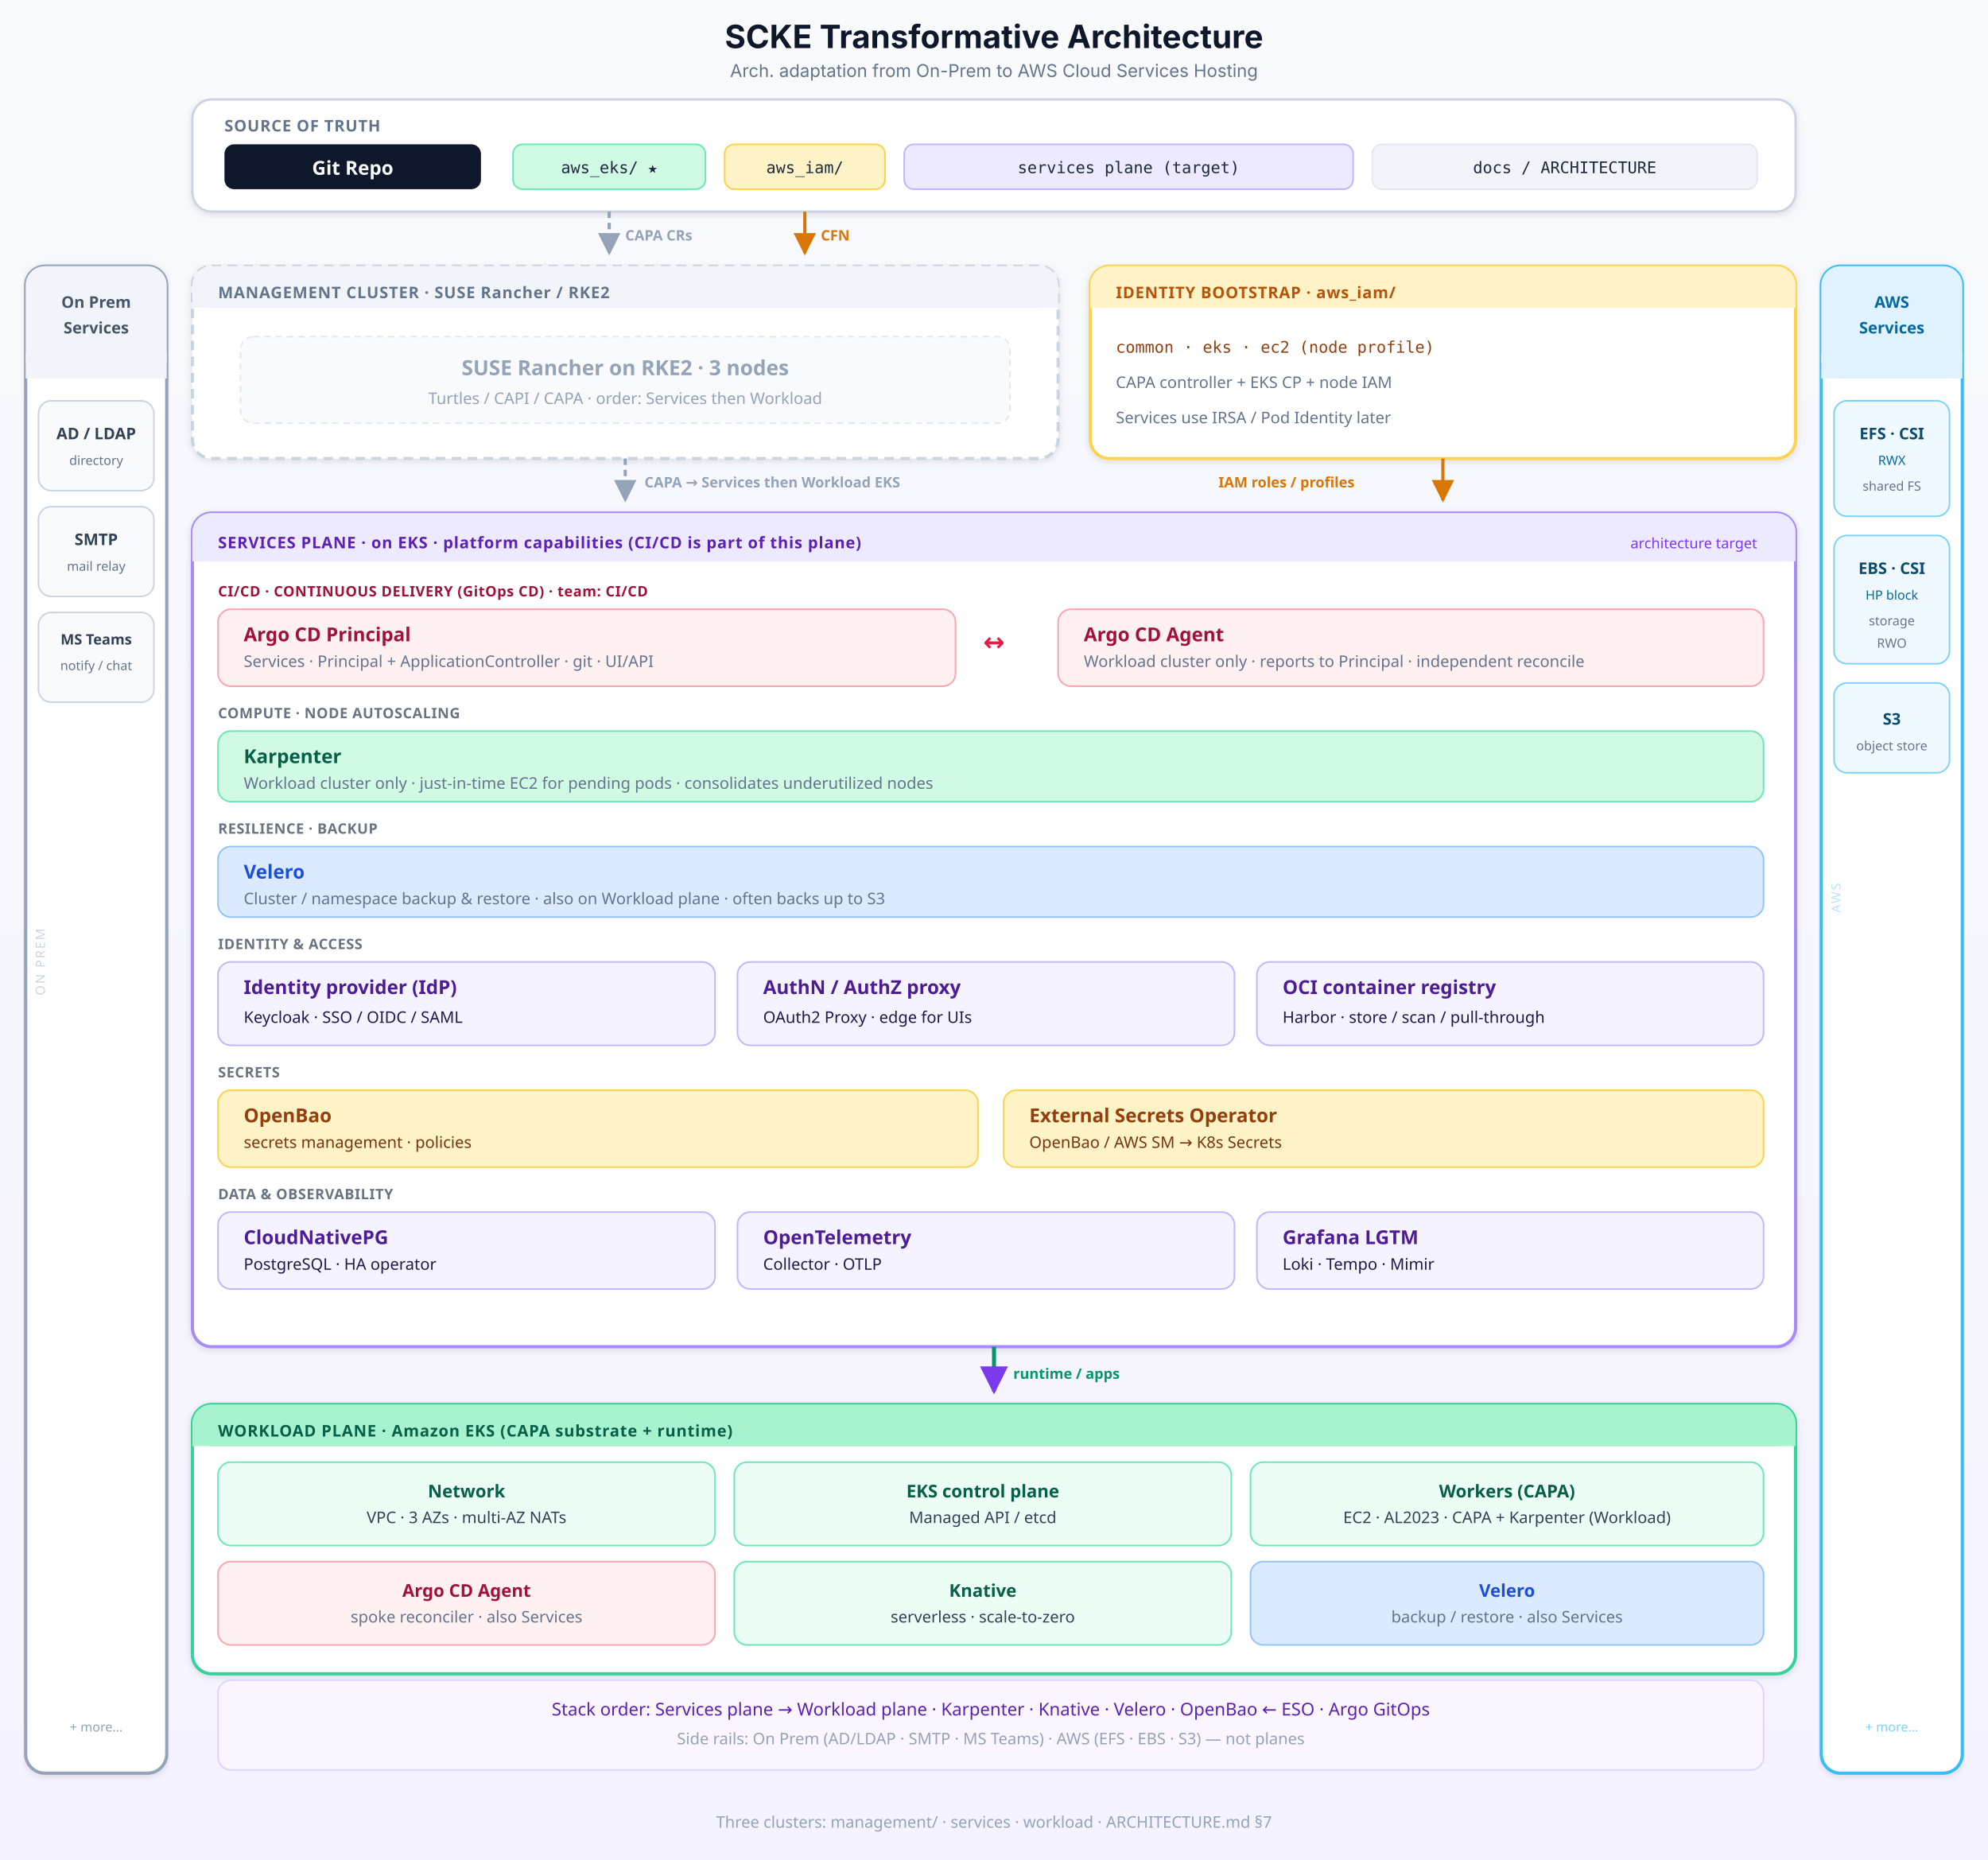
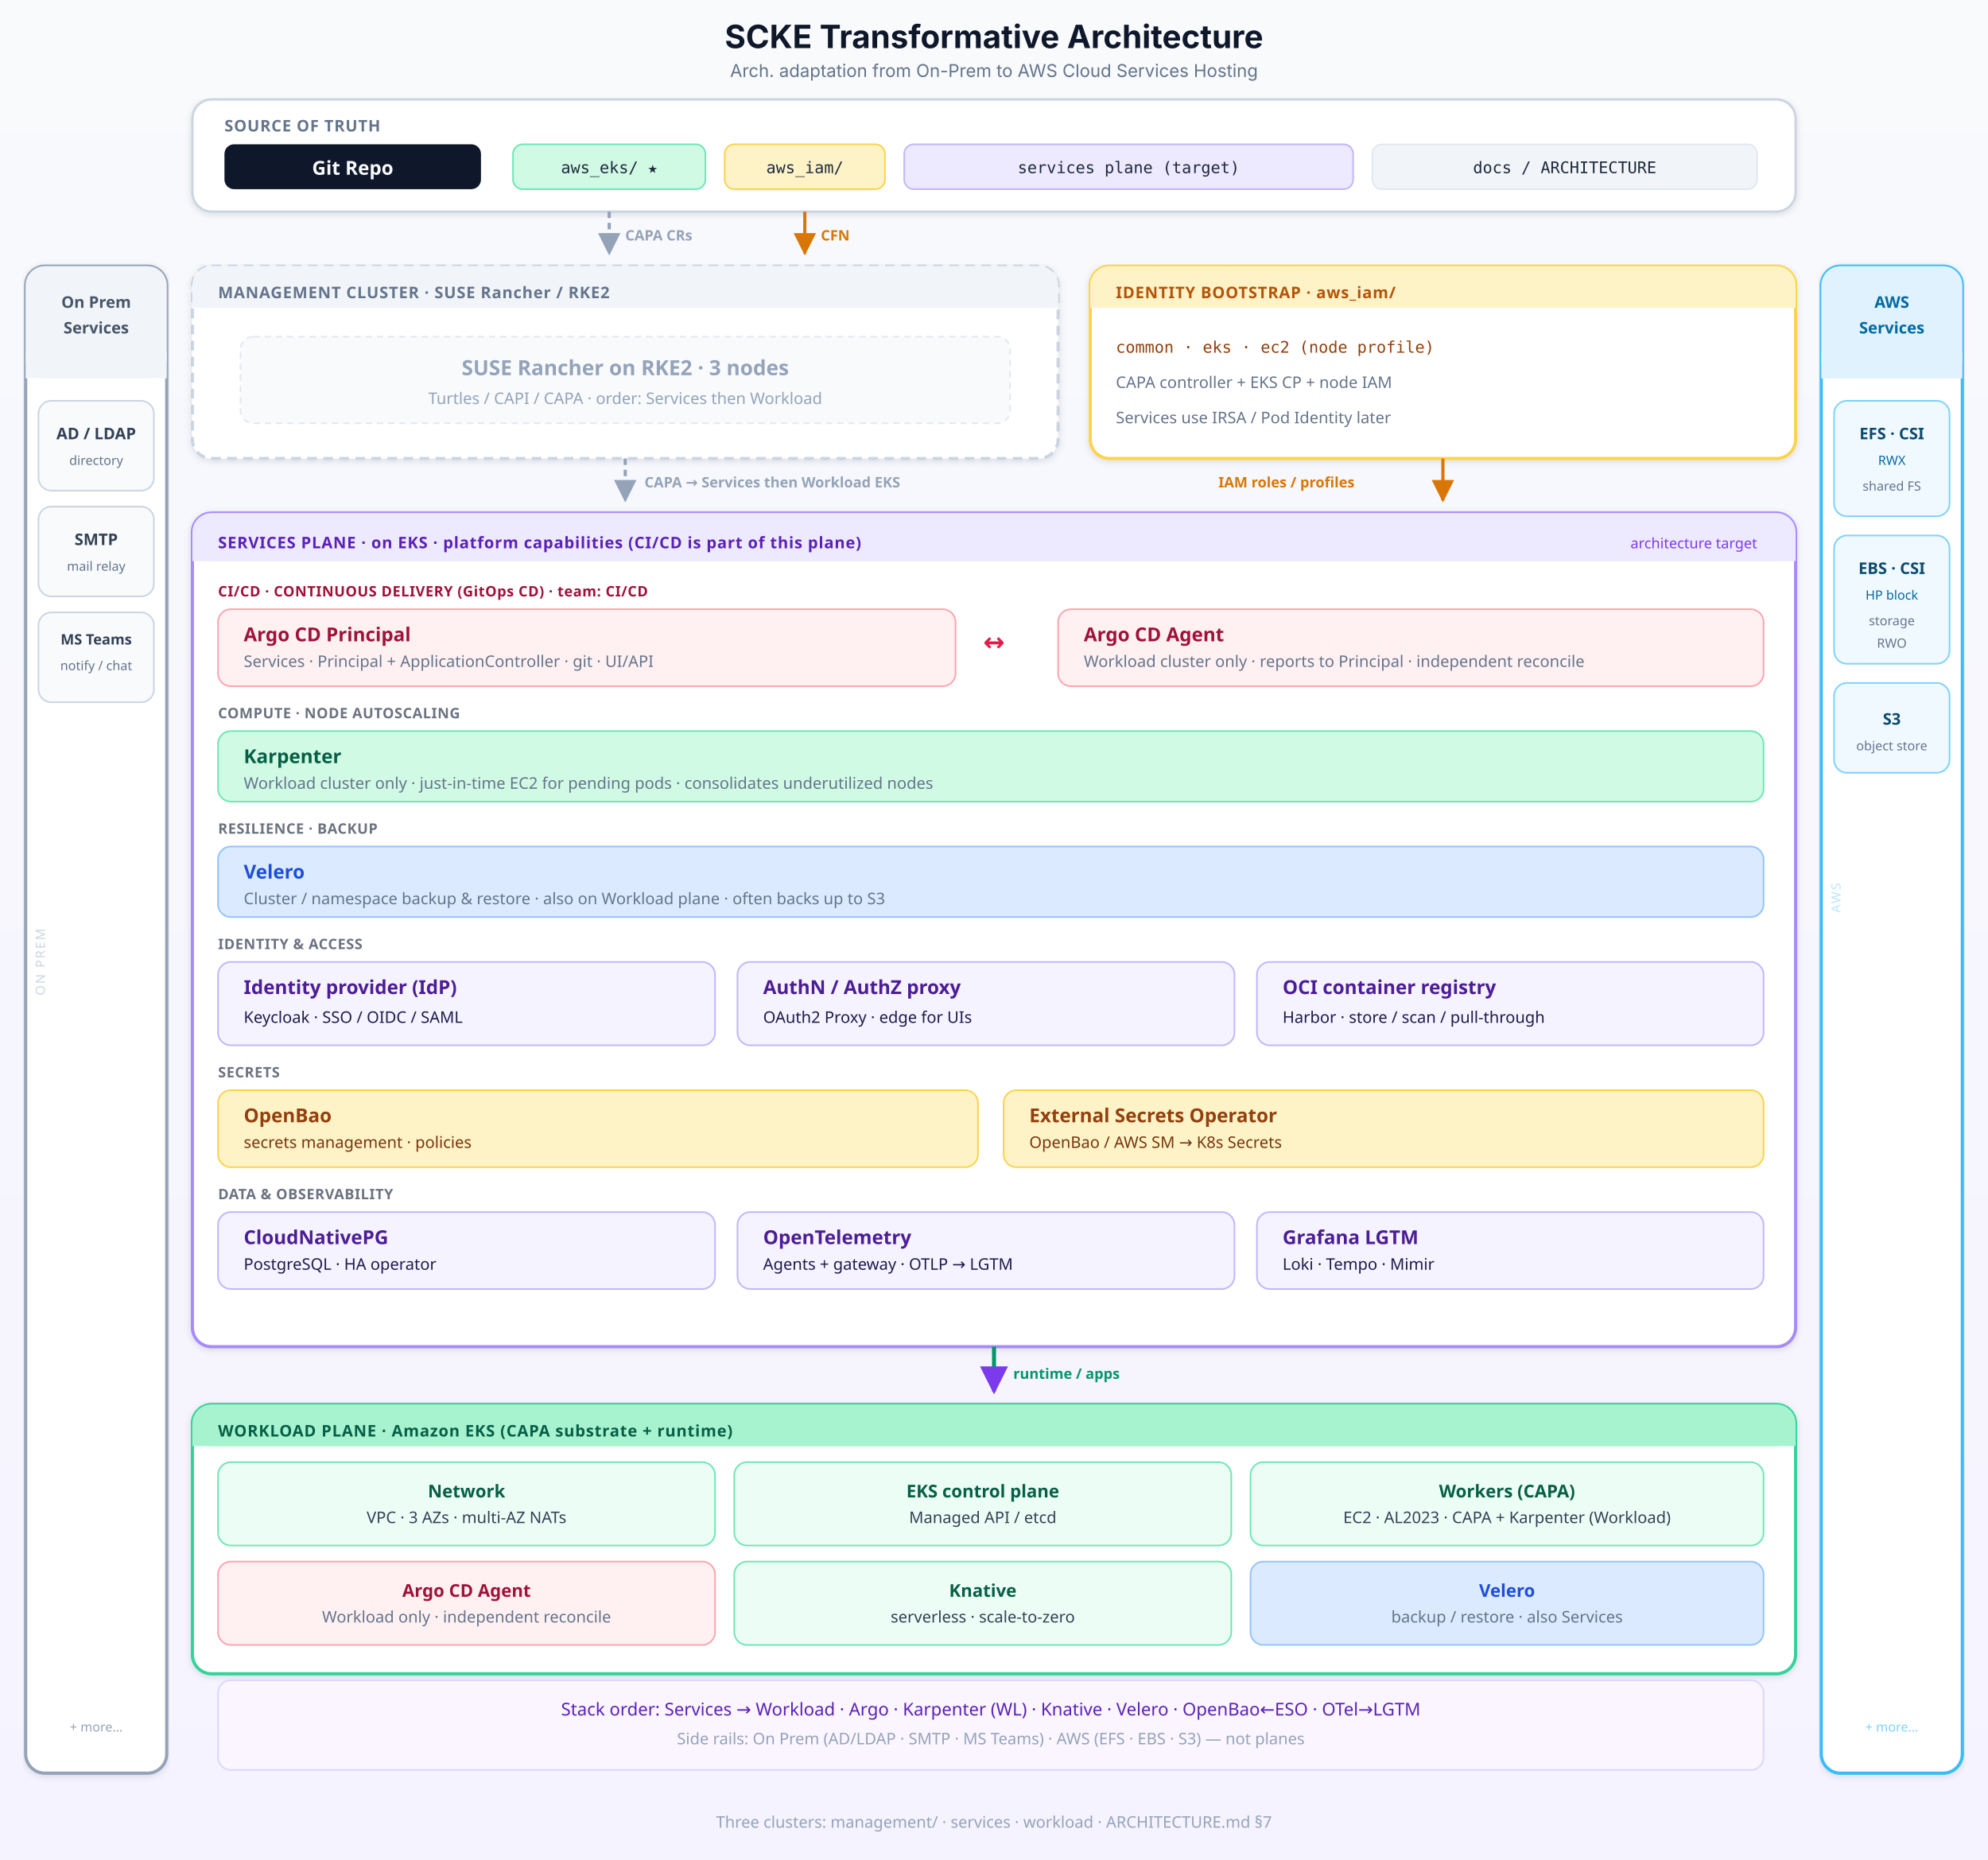
<svg xmlns="http://www.w3.org/2000/svg" viewBox="0 0 1240 1160" width="1240" height="1160" role="img" aria-labelledby="title desc">
  <defs>
    <marker id="arrow-amber" viewBox="0 0 10 10" refX="9" refY="5" markerWidth="7" markerHeight="7" orient="auto-start-reverse">
      <path d="M 0 0 L 10 5 L 0 10 z" fill="#d97706" />
    </marker>
    <marker id="arrow-violet" viewBox="0 0 10 10" refX="9" refY="5" markerWidth="7" markerHeight="7" orient="auto-start-reverse">
      <path d="M 0 0 L 10 5 L 0 10 z" fill="#7c3aed" />
    </marker>
    <marker id="arrow-slate" viewBox="0 0 10 10" refX="9" refY="5" markerWidth="7" markerHeight="7" orient="auto-start-reverse">
      <path d="M 0 0 L 10 5 L 0 10 z" fill="#94a3b8" />
    </marker>
    <filter id="shadow" x="-2%" y="-2%" width="104%" height="108%">
      <feDropShadow dx="0" dy="1" stdDeviation="2" flood-color="#0f172a" flood-opacity="0.12" />
    </filter>
    <linearGradient id="bg" x1="0" y1="0" x2="0" y2="1">
      <stop offset="0%" stop-color="#f8fafc" />
      <stop offset="100%" stop-color="#f5f3ff" />
    </linearGradient>
  </defs>
  <rect width="1240" height="1160" fill="url(#bg)" />
  <text x="620" y="30" text-anchor="middle" font-family="system-ui, -apple-system, Segoe UI, sans-serif" font-size="20" font-weight="700" fill="#0f172a">SCKE Transformative Architecture</text>
  <text x="620" y="48" text-anchor="middle" font-family="system-ui, -apple-system, Segoe UI, sans-serif" font-size="11" fill="#64748b">Arch. adaptation from On-Prem to AWS Cloud Services Hosting</text>
  <g filter="url(#shadow)">
    <rect x="120" y="62" width="1000" height="70" rx="12" fill="#ffffff" stroke="#cbd5e1" stroke-width="1.5" />
  </g>
  <text x="140" y="82" font-family="system-ui, sans-serif" font-size="10" font-weight="700" fill="#64748b" letter-spacing="0.04em">SOURCE OF TRUTH</text>
  <rect x="140" y="90" width="160" height="28" rx="6" fill="#0f172a" />
  <text x="220" y="109" text-anchor="middle" font-family="system-ui, sans-serif" font-size="12" font-weight="600" fill="#f8fafc">Git Repo</text>
  <g font-family="ui-monospace, Menlo, monospace" font-size="10" fill="#1e293b">
    <rect x="320" y="90" width="120" height="28" rx="6" fill="#d1fae5" stroke="#6ee7b7" />
    <text x="380" y="108" text-anchor="middle">aws_eks/ ★</text>
    <rect x="452" y="90" width="100" height="28" rx="6" fill="#fef3c7" stroke="#fcd34d" />
    <text x="502" y="108" text-anchor="middle">aws_iam/</text>
    <rect x="564" y="90" width="280" height="28" rx="6" fill="#ede9fe" stroke="#c4b5fd" />
    <text x="704" y="108" text-anchor="middle">services plane (target)</text>
    <rect x="856" y="90" width="240" height="28" rx="6" fill="#f1f5f9" stroke="#e2e8f0" />
    <text x="976" y="108" text-anchor="middle">docs / ARCHITECTURE</text>
  </g>
  <line x1="380" y1="132" x2="380" y2="158" stroke="#94a3b8" stroke-width="2" stroke-dasharray="4 3" marker-end="url(#arrow-slate)" />
  <text x="390" y="150" font-family="system-ui, sans-serif" font-size="9" font-weight="600" fill="#94a3b8">CAPA CRs</text>
  <line x1="502" y1="132" x2="502" y2="158" stroke="#d97706" stroke-width="2" marker-end="url(#arrow-amber)" />
  <text x="512" y="150" font-family="system-ui, sans-serif" font-size="9" font-weight="600" fill="#d97706">CFN</text>
  <g filter="url(#shadow)">
    <rect x="16" y="166" width="88" height="940" rx="12" fill="#ffffff" stroke="#94a3b8" stroke-width="2" />
  </g>
  <rect x="16" y="166" width="88" height="70" rx="12" fill="#f1f5f9" />
  <rect x="16" y="220" width="88" height="16" fill="#f1f5f9" />
  <text x="60" y="192" text-anchor="middle" font-family="system-ui, sans-serif" font-size="10" font-weight="700" fill="#475569">On Prem</text>
  <text x="60" y="208" text-anchor="middle" font-family="system-ui, sans-serif" font-size="10" font-weight="700" fill="#475569">Services</text>
  <text transform="translate(28, 600) rotate(-90)" text-anchor="middle" font-family="system-ui, sans-serif" font-size="8" fill="#cbd5e1" letter-spacing="0.12em">ON PREM</text>
  <rect x="24" y="250" width="72" height="56" rx="8" fill="#f8fafc" stroke="#cbd5e1" />
  <text x="60" y="274" text-anchor="middle" font-family="system-ui, sans-serif" font-size="10" font-weight="700" fill="#334155">AD / LDAP</text>
  <text x="60" y="290" text-anchor="middle" font-family="system-ui, sans-serif" font-size="8" fill="#64748b">directory</text>
  <rect x="24" y="316" width="72" height="56" rx="8" fill="#f8fafc" stroke="#cbd5e1" />
  <text x="60" y="340" text-anchor="middle" font-family="system-ui, sans-serif" font-size="10" font-weight="700" fill="#334155">SMTP</text>
  <text x="60" y="356" text-anchor="middle" font-family="system-ui, sans-serif" font-size="8" fill="#64748b">mail relay</text>
  <rect x="24" y="382" width="72" height="56" rx="8" fill="#f8fafc" stroke="#cbd5e1" />
  <text x="60" y="402" text-anchor="middle" font-family="system-ui, sans-serif" font-size="9" font-weight="700" fill="#334155">MS Teams</text>
  <text x="60" y="418" text-anchor="middle" font-family="system-ui, sans-serif" font-size="8" fill="#64748b">notify / chat</text>
  <text x="60" y="1080" text-anchor="middle" font-family="system-ui, sans-serif" font-size="8" fill="#94a3b8">+ more…</text>
  <g filter="url(#shadow)">
    <rect x="1136" y="166" width="88" height="940" rx="12" fill="#ffffff" stroke="#38bdf8" stroke-width="2" />
  </g>
  <rect x="1136" y="166" width="88" height="70" rx="12" fill="#e0f2fe" />
  <rect x="1136" y="220" width="88" height="16" fill="#e0f2fe" />
  <text x="1180" y="192" text-anchor="middle" font-family="system-ui, sans-serif" font-size="10" font-weight="700" fill="#0369a1">AWS</text>
  <text x="1180" y="208" text-anchor="middle" font-family="system-ui, sans-serif" font-size="10" font-weight="700" fill="#0369a1">Services</text>
  <text transform="translate(1148, 560) rotate(-90)" text-anchor="middle" font-family="system-ui, sans-serif" font-size="8" fill="#bae6fd" letter-spacing="0.12em">AWS</text>
  <rect x="1144" y="250" width="72" height="72" rx="8" fill="#f0f9ff" stroke="#7dd3fc" />
  <text x="1180" y="274" text-anchor="middle" font-family="system-ui, sans-serif" font-size="10" font-weight="700" fill="#0c4a6e">EFS · CSI</text>
  <text x="1180" y="290" text-anchor="middle" font-family="system-ui, sans-serif" font-size="8" fill="#0369a1">RWX</text>
  <text x="1180" y="306" text-anchor="middle" font-family="system-ui, sans-serif" font-size="8" fill="#64748b">shared FS</text>
  <rect x="1144" y="334" width="72" height="80" rx="8" fill="#f0f9ff" stroke="#7dd3fc" />
  <text x="1180" y="358" text-anchor="middle" font-family="system-ui, sans-serif" font-size="10" font-weight="700" fill="#0c4a6e">EBS · CSI</text>
  <text x="1180" y="374" text-anchor="middle" font-family="system-ui, sans-serif" font-size="8" fill="#0369a1">HP block</text>
  <text x="1180" y="390" text-anchor="middle" font-family="system-ui, sans-serif" font-size="8" fill="#64748b">storage</text>
  <text x="1180" y="404" text-anchor="middle" font-family="system-ui, sans-serif" font-size="8" fill="#64748b">RWO</text>
  <rect x="1144" y="426" width="72" height="56" rx="8" fill="#f0f9ff" stroke="#7dd3fc" />
  <text x="1180" y="452" text-anchor="middle" font-family="system-ui, sans-serif" font-size="10" font-weight="700" fill="#0c4a6e">S3</text>
  <text x="1180" y="468" text-anchor="middle" font-family="system-ui, sans-serif" font-size="8" fill="#64748b">object store</text>
  <text x="1180" y="1080" text-anchor="middle" font-family="system-ui, sans-serif" font-size="8" fill="#7dd3fc">+ more…</text>
  <g filter="url(#shadow)">
    <rect x="120" y="166" width="540" height="120" rx="12" fill="#ffffff" stroke="#cbd5e1" stroke-width="2" stroke-dasharray="6 4" />
  </g>
  <rect x="120" y="166" width="540" height="26" rx="12" fill="#f1f5f9" />
  <rect x="120" y="180" width="540" height="12" fill="#f1f5f9" />
  <text x="136" y="186" font-family="system-ui, sans-serif" font-size="10" font-weight="700" fill="#64748b" letter-spacing="0.04em">MANAGEMENT CLUSTER · SUSE Rancher / RKE2</text>
  <rect x="150" y="210" width="480" height="54" rx="8" fill="#f8fafc" stroke="#e2e8f0" stroke-dasharray="4 3" />
  <text x="390" y="234" text-anchor="middle" font-family="system-ui, sans-serif" font-size="13" font-weight="600" fill="#94a3b8">SUSE Rancher on RKE2 · 3 nodes</text>
  <text x="390" y="252" text-anchor="middle" font-family="system-ui, sans-serif" font-size="10" fill="#94a3b8">Turtles / CAPI / CAPA · order: Services then Workload</text>
  <g filter="url(#shadow)">
    <rect x="680" y="166" width="440" height="120" rx="12" fill="#ffffff" stroke="#fcd34d" stroke-width="2" />
  </g>
  <rect x="680" y="166" width="440" height="26" rx="12" fill="#fef3c7" />
  <rect x="680" y="180" width="440" height="12" fill="#fef3c7" />
  <text x="696" y="186" font-family="system-ui, sans-serif" font-size="10" font-weight="700" fill="#b45309" letter-spacing="0.04em">IDENTITY BOOTSTRAP · aws_iam/</text>
  <text x="696" y="220" font-family="ui-monospace, monospace" font-size="10" fill="#92400e">common · eks · ec2 (node profile)</text>
  <text x="696" y="242" font-family="system-ui, sans-serif" font-size="10" fill="#64748b">CAPA controller + EKS CP + node IAM</text>
  <text x="696" y="264" font-family="system-ui, sans-serif" font-size="10" fill="#64748b">Services use IRSA / Pod Identity later</text>
  <line x1="390" y1="286" x2="390" y2="312" stroke="#94a3b8" stroke-width="2" stroke-dasharray="4 3" marker-end="url(#arrow-slate)" />
  <text x="402" y="304" font-family="system-ui, sans-serif" font-size="9" font-weight="600" fill="#94a3b8">CAPA → Services then Workload EKS</text>
  <line x1="900" y1="286" x2="900" y2="312" stroke="#d97706" stroke-width="2" marker-end="url(#arrow-amber)" />
  <text x="760" y="304" font-family="system-ui, sans-serif" font-size="9" font-weight="600" fill="#d97706">IAM roles / profiles</text>
  <g filter="url(#shadow)">
    <rect x="120" y="320" width="1000" height="520" rx="12" fill="#ffffff" stroke="#a78bfa" stroke-width="2" />
  </g>
  <rect x="120" y="320" width="1000" height="30" rx="12" fill="#ede9fe" />
  <rect x="120" y="338" width="1000" height="12" fill="#ede9fe" />
  <text x="136" y="342" font-family="system-ui, sans-serif" font-size="10" font-weight="700" fill="#5b21b6" letter-spacing="0.04em">SERVICES PLANE · on EKS · platform capabilities (CI/CD is part of this plane)</text>
  <text x="1096" y="342" text-anchor="end" font-family="system-ui, sans-serif" font-size="9" fill="#7c3aed">architecture target</text>
  <text x="136" y="372" font-family="system-ui, sans-serif" font-size="9" font-weight="700" fill="#9f1239" letter-spacing="0.03em">CI/CD · CONTINUOUS DELIVERY (GitOps CD) · team: CI/CD</text>
  <rect x="136" y="380" width="460" height="48" rx="8" fill="#fff1f2" stroke="#fda4af" />
  <text x="152" y="400" font-family="system-ui, sans-serif" font-size="12" font-weight="700" fill="#9f1239">Argo CD Principal</text>
  <text x="152" y="416" font-family="system-ui, sans-serif" font-size="10" fill="#64748b">Services · Principal + ApplicationController · git · UI/API</text>
  <text x="620" y="406" text-anchor="middle" font-family="system-ui, sans-serif" font-size="16" font-weight="700" fill="#e11d48">↔</text>
  <rect x="660" y="380" width="440" height="48" rx="8" fill="#fff1f2" stroke="#fda4af" />
  <text x="676" y="400" font-family="system-ui, sans-serif" font-size="12" font-weight="700" fill="#9f1239">Argo CD Agent</text>
  <text x="676" y="416" font-family="system-ui, sans-serif" font-size="10" fill="#64748b">Workload cluster only · reports to Principal · independent reconcile</text>
  <text x="136" y="448" font-family="system-ui, sans-serif" font-size="9" font-weight="700" fill="#6b7280" letter-spacing="0.03em">COMPUTE · NODE AUTOSCALING</text>
  <rect x="136" y="456" width="964" height="44" rx="8" fill="#d1fae5" stroke="#6ee7b7" />
  <text x="152" y="476" font-family="system-ui, sans-serif" font-size="12" font-weight="700" fill="#065f46">Karpenter</text>
  <text x="152" y="492" font-family="system-ui, sans-serif" font-size="10" fill="#64748b">Workload cluster only · just-in-time EC2 for pending pods · consolidates underutilized nodes</text>
  <text x="136" y="520" font-family="system-ui, sans-serif" font-size="9" font-weight="700" fill="#6b7280" letter-spacing="0.03em">RESILIENCE · BACKUP</text>
  <rect x="136" y="528" width="964" height="44" rx="8" fill="#dbeafe" stroke="#93c5fd" />
  <text x="152" y="548" font-family="system-ui, sans-serif" font-size="12" font-weight="700" fill="#1d4ed8">Velero</text>
  <text x="152" y="564" font-family="system-ui, sans-serif" font-size="10" fill="#64748b">Cluster / namespace backup &amp; restore · also on Workload plane · often backs up to S3</text>
  <text x="136" y="592" font-family="system-ui, sans-serif" font-size="9" font-weight="700" fill="#6b7280" letter-spacing="0.03em">IDENTITY &amp; ACCESS</text>
  <rect x="136" y="600" width="310" height="52" rx="8" fill="#f5f3ff" stroke="#c4b5fd" />
  <text x="152" y="620" font-family="system-ui, sans-serif" font-size="12" font-weight="700" fill="#4c1d95">Identity provider (IdP)</text>
  <text x="152" y="638" font-family="system-ui, sans-serif" font-size="10" fill="#1e1b4b">Keycloak · SSO / OIDC / SAML</text>
  <rect x="460" y="600" width="310" height="52" rx="8" fill="#f5f3ff" stroke="#c4b5fd" />
  <text x="476" y="620" font-family="system-ui, sans-serif" font-size="12" font-weight="700" fill="#4c1d95">AuthN / AuthZ proxy</text>
  <text x="476" y="638" font-family="system-ui, sans-serif" font-size="10" fill="#1e1b4b">OAuth2 Proxy · edge for UIs</text>
  <rect x="784" y="600" width="316" height="52" rx="8" fill="#f5f3ff" stroke="#c4b5fd" />
  <text x="800" y="620" font-family="system-ui, sans-serif" font-size="12" font-weight="700" fill="#4c1d95">OCI container registry</text>
  <text x="800" y="638" font-family="system-ui, sans-serif" font-size="10" fill="#1e1b4b">Harbor · store / scan / pull-through</text>
  <text x="136" y="672" font-family="system-ui, sans-serif" font-size="9" font-weight="700" fill="#6b7280" letter-spacing="0.03em">SECRETS</text>
  <rect x="136" y="680" width="474" height="48" rx="8" fill="#fef3c7" stroke="#fcd34d" />
  <text x="152" y="700" font-family="system-ui, sans-serif" font-size="12" font-weight="700" fill="#92400e">OpenBao</text>
  <text x="152" y="716" font-family="system-ui, sans-serif" font-size="10" fill="#78350f">secrets management · policies</text>
  <rect x="626" y="680" width="474" height="48" rx="8" fill="#fef3c7" stroke="#fcd34d" />
  <text x="642" y="700" font-family="system-ui, sans-serif" font-size="12" font-weight="700" fill="#92400e">External Secrets Operator</text>
  <text x="642" y="716" font-family="system-ui, sans-serif" font-size="10" fill="#78350f">OpenBao / AWS SM → K8s Secrets</text>
  <text x="136" y="748" font-family="system-ui, sans-serif" font-size="9" font-weight="700" fill="#6b7280" letter-spacing="0.03em">DATA &amp; OBSERVABILITY</text>
  <rect x="136" y="756" width="310" height="48" rx="8" fill="#f5f3ff" stroke="#c4b5fd" />
  <text x="152" y="776" font-family="system-ui, sans-serif" font-size="12" font-weight="700" fill="#4c1d95">CloudNativePG</text>
  <text x="152" y="792" font-family="system-ui, sans-serif" font-size="10" fill="#1e1b4b">PostgreSQL · HA operator</text>
  <rect x="460" y="756" width="310" height="48" rx="8" fill="#f5f3ff" stroke="#c4b5fd" />
  <text x="476" y="776" font-family="system-ui, sans-serif" font-size="12" font-weight="700" fill="#4c1d95">OpenTelemetry</text>
-   <text x="476" y="792" font-family="system-ui, sans-serif" font-size="10" fill="#1e1b4b">Collector · OTLP</text>
+   <text x="476" y="792" font-family="system-ui, sans-serif" font-size="10" fill="#1e1b4b">Agents + gateway · OTLP → LGTM</text>
  <rect x="784" y="756" width="316" height="48" rx="8" fill="#f5f3ff" stroke="#c4b5fd" />
  <text x="800" y="776" font-family="system-ui, sans-serif" font-size="12" font-weight="700" fill="#4c1d95">Grafana LGTM</text>
  <text x="800" y="792" font-family="system-ui, sans-serif" font-size="10" fill="#1e1b4b">Loki · Tempo · Mimir</text>
  <line x1="620" y1="840" x2="620" y2="868" stroke="#059669" stroke-width="2.5" marker-end="url(#arrow-violet)" />
  <text x="632" y="860" font-family="system-ui, sans-serif" font-size="9" font-weight="600" fill="#059669">runtime / apps</text>
  <g filter="url(#shadow)">
    <rect x="120" y="876" width="1000" height="168" rx="12" fill="#ffffff" stroke="#34d399" stroke-width="2" />
  </g>
  <rect x="120" y="876" width="1000" height="26" rx="12" fill="#a7f3d0" />
  <rect x="120" y="890" width="1000" height="12" fill="#a7f3d0" />
  <text x="136" y="896" font-family="system-ui, sans-serif" font-size="10" font-weight="700" fill="#065f46" letter-spacing="0.04em">WORKLOAD PLANE · Amazon EKS (CAPA substrate + runtime)</text>
  <rect x="136" y="912" width="310" height="52" rx="8" fill="#ecfdf5" stroke="#6ee7b7" />
  <text x="291" y="934" text-anchor="middle" font-family="system-ui, sans-serif" font-size="11" font-weight="700" fill="#065f46">Network</text>
  <text x="291" y="950" text-anchor="middle" font-family="system-ui, sans-serif" font-size="10" fill="#334155">VPC · 3 AZs · multi-AZ NATs</text>
  <rect x="458" y="912" width="310" height="52" rx="8" fill="#ecfdf5" stroke="#6ee7b7" />
  <text x="613" y="934" text-anchor="middle" font-family="system-ui, sans-serif" font-size="11" font-weight="700" fill="#065f46">EKS control plane</text>
  <text x="613" y="950" text-anchor="middle" font-family="system-ui, sans-serif" font-size="10" fill="#334155">Managed API / etcd</text>
  <rect x="780" y="912" width="320" height="52" rx="8" fill="#ecfdf5" stroke="#6ee7b7" />
  <text x="940" y="934" text-anchor="middle" font-family="system-ui, sans-serif" font-size="11" font-weight="700" fill="#065f46">Workers (CAPA)</text>
  <text x="940" y="950" text-anchor="middle" font-family="system-ui, sans-serif" font-size="10" fill="#334155">EC2 · AL2023 · CAPA + Karpenter (Workload)</text>
  <rect x="136" y="974" width="310" height="52" rx="8" fill="#fff1f2" stroke="#fda4af" />
  <text x="291" y="996" text-anchor="middle" font-family="system-ui, sans-serif" font-size="11" font-weight="700" fill="#9f1239">Argo CD Agent</text>
-   <text x="291" y="1012" text-anchor="middle" font-family="system-ui, sans-serif" font-size="10" fill="#64748b">spoke reconciler · also Services</text>
+   <text x="291" y="1012" text-anchor="middle" font-family="system-ui, sans-serif" font-size="10" fill="#64748b">Workload only · independent reconcile</text>
  <rect x="458" y="974" width="310" height="52" rx="8" fill="#ecfdf5" stroke="#6ee7b7" />
  <text x="613" y="996" text-anchor="middle" font-family="system-ui, sans-serif" font-size="11" font-weight="700" fill="#065f46">Knative</text>
  <text x="613" y="1012" text-anchor="middle" font-family="system-ui, sans-serif" font-size="10" fill="#334155">serverless · scale-to-zero</text>
  <rect x="780" y="974" width="320" height="52" rx="8" fill="#dbeafe" stroke="#93c5fd" />
  <text x="940" y="996" text-anchor="middle" font-family="system-ui, sans-serif" font-size="11" font-weight="700" fill="#1d4ed8">Velero</text>
  <text x="940" y="1012" text-anchor="middle" font-family="system-ui, sans-serif" font-size="10" fill="#64748b">backup / restore · also Services</text>
  <rect x="136" y="1048" width="964" height="56" rx="8" fill="#faf5ff" stroke="#ddd6fe" />
-   <text x="618" y="1070" text-anchor="middle" font-family="system-ui, sans-serif" font-size="11" fill="#5b21b6">Stack order: Services plane → Workload plane · Karpenter · Knative · Velero · OpenBao ← ESO · Argo GitOps</text>
+   <text x="618" y="1070" text-anchor="middle" font-family="system-ui, sans-serif" font-size="11" fill="#5b21b6">Stack order: Services → Workload · Argo · Karpenter (WL) · Knative · Velero · OpenBao←ESO · OTel→LGTM</text>
  <text x="618" y="1088" text-anchor="middle" font-family="system-ui, sans-serif" font-size="10" fill="#94a3b8">Side rails: On Prem (AD/LDAP · SMTP · MS Teams) · AWS (EFS · EBS · S3) — not planes</text>
  <text x="620" y="1140" text-anchor="middle" font-family="system-ui, sans-serif" font-size="10" fill="#94a3b8">Three clusters: management/ · services · workload · ARCHITECTURE.md §7</text>
</svg>
